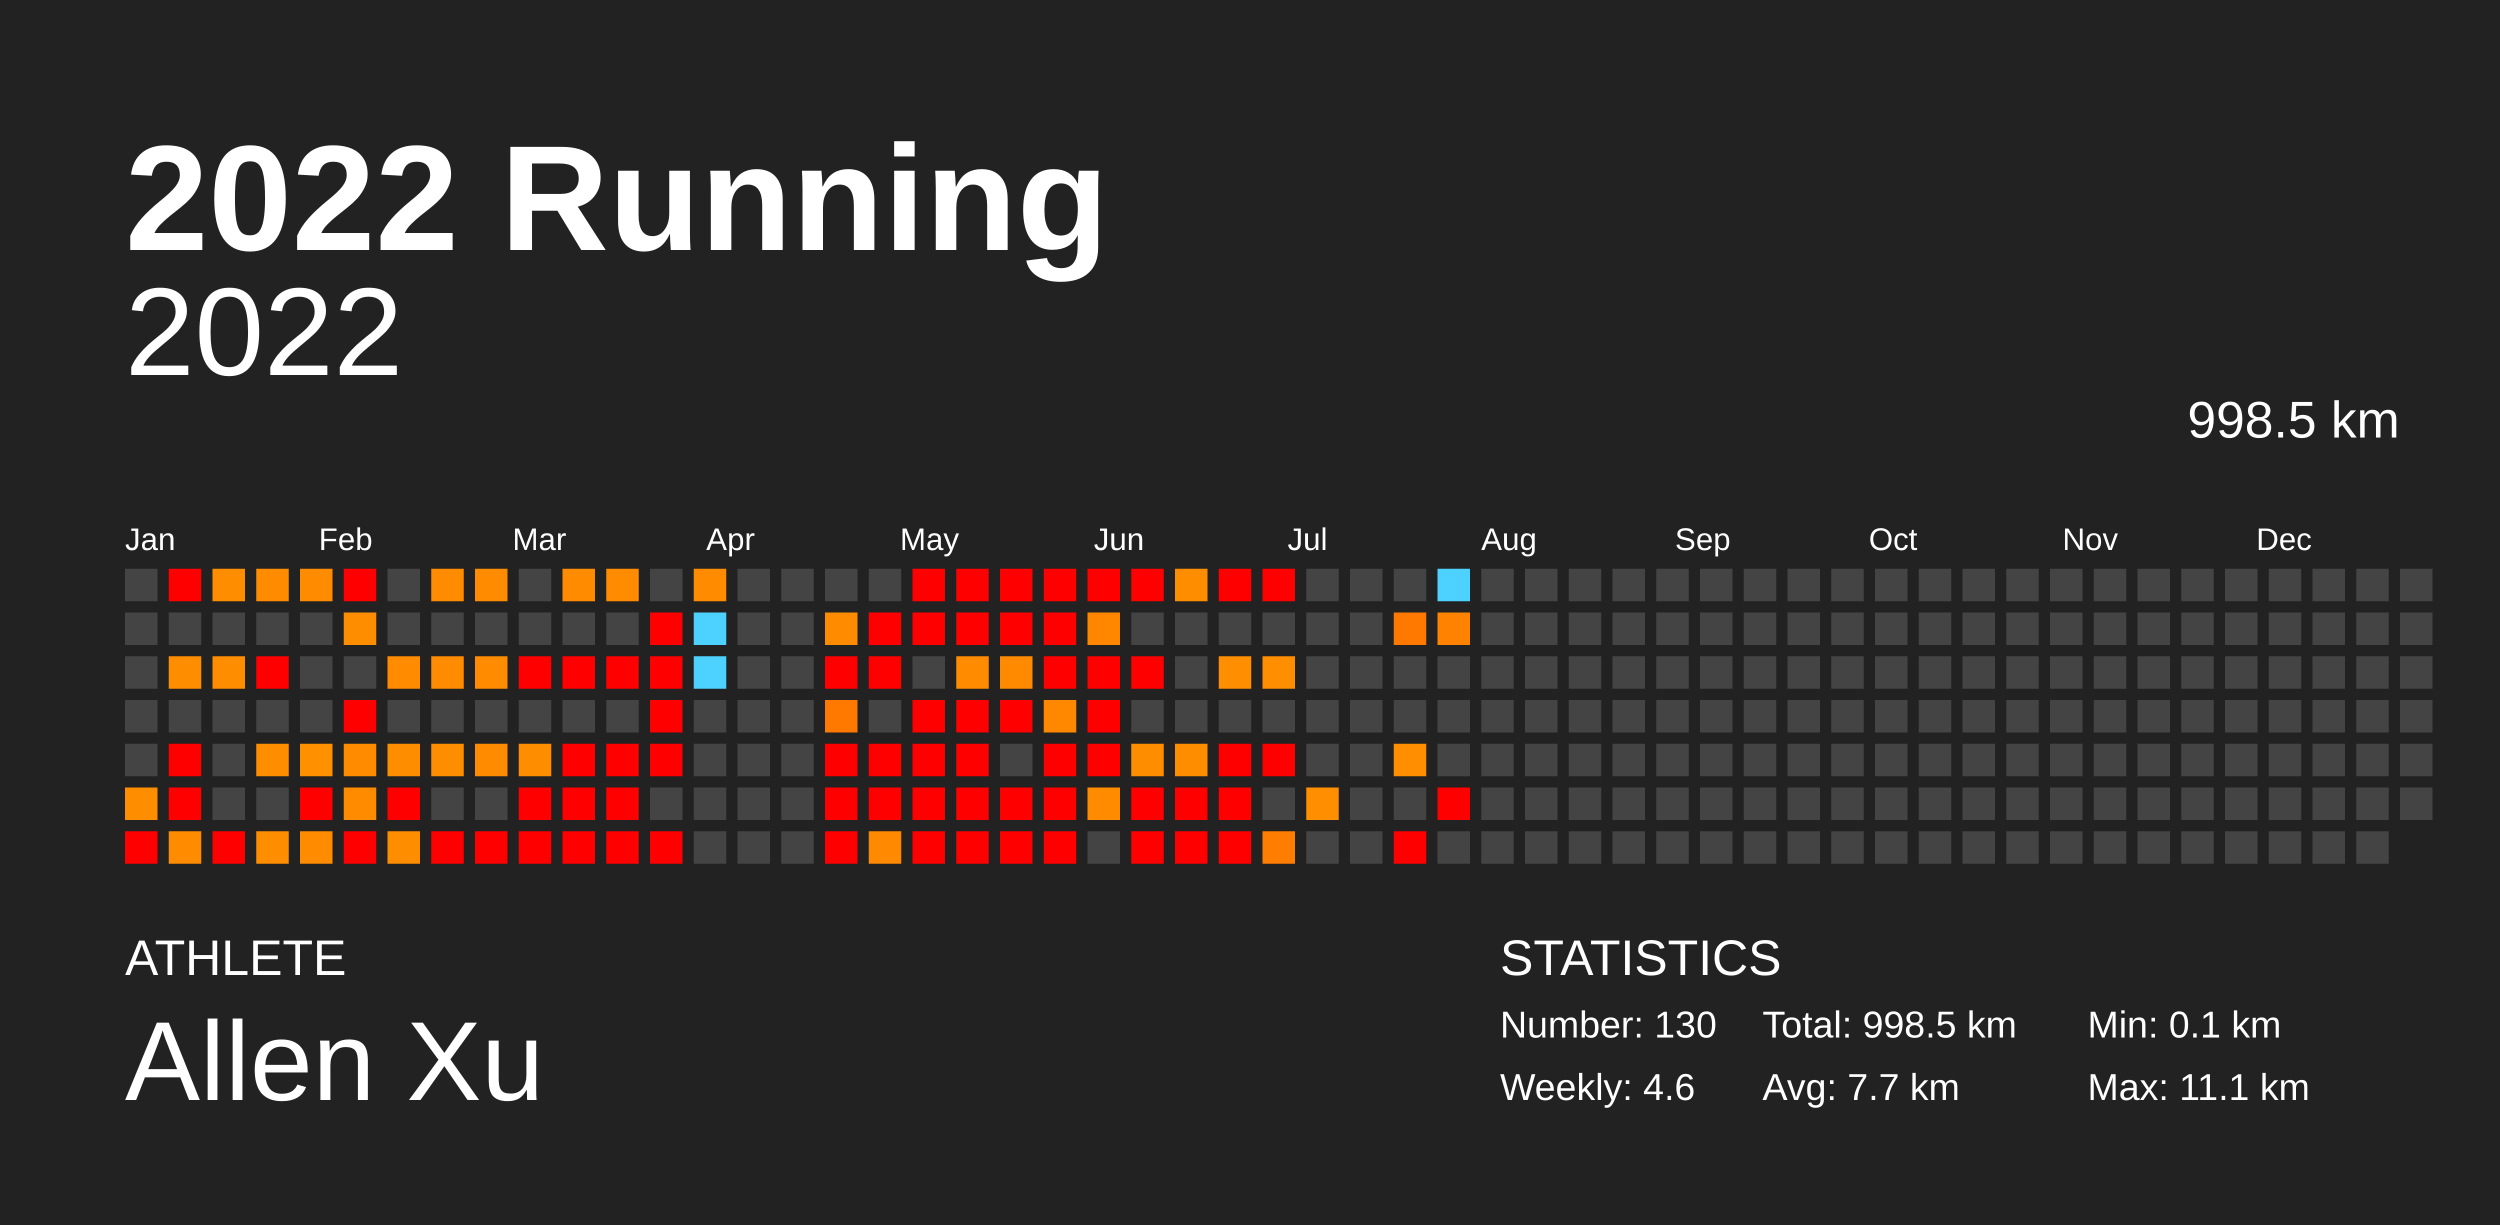
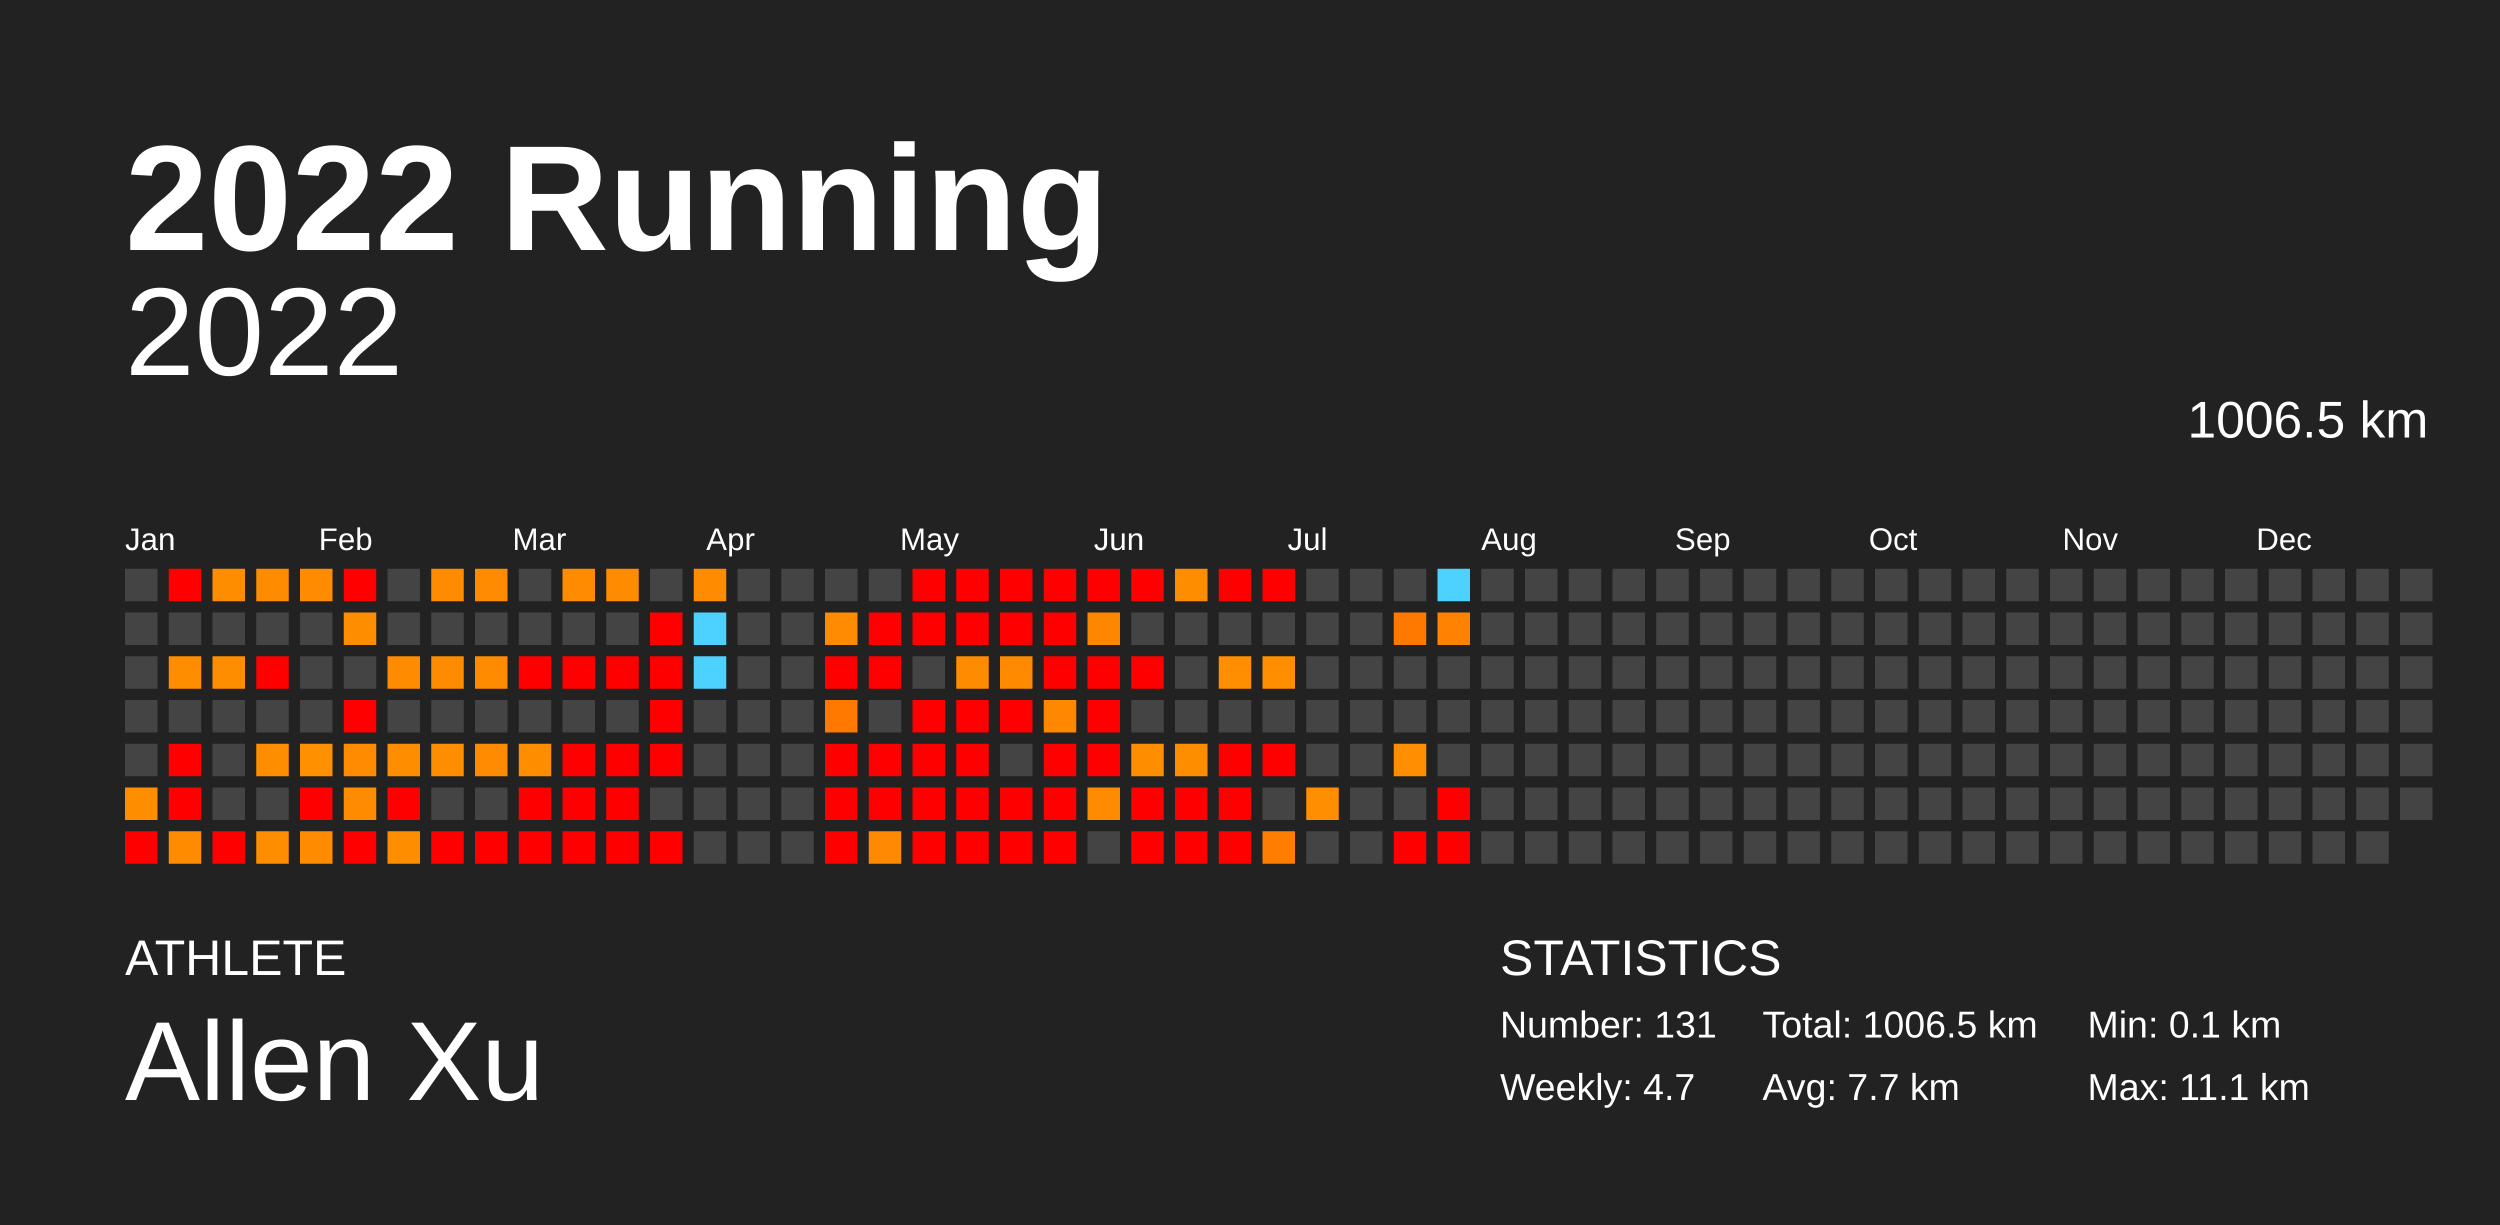
<svg xmlns="http://www.w3.org/2000/svg" baseProfile="full" height="98mm" version="1.1" viewBox="0,0,200,98" width="200mm">
  <defs />
  <rect fill="#222222" height="98" width="200" x="0" y="0" />
  <text fill="#FFFFFF" style="font-size:12px; font-family:Arial; font-weight:bold;" x="10" y="20">2022 Running</text>
  <text fill="#FFFFFF" style="font-size:4px; font-family:Arial" x="10" y="78">ATHLETE</text>
  <text fill="#FFFFFF" style="font-size:9px; font-family:Arial" x="10" y="88">Allen Xu</text>
  <text fill="#FFFFFF" style="font-size:4px; font-family:Arial" x="120" y="78">STATISTICS</text>
-   <text fill="#FFFFFF" style="font-size:3px; font-family:Arial" x="120" y="83">Number: 130</text>
-   <text fill="#FFFFFF" style="font-size:3px; font-family:Arial" x="120" y="88">Weekly: 4.6</text>
-   <text fill="#FFFFFF" style="font-size:3px; font-family:Arial" x="141" y="83">Total: 998.5 km</text>
+   <text fill="#FFFFFF" style="font-size:3px; font-family:Arial" x="120" y="83">Number: 131</text>
+   <text fill="#FFFFFF" style="font-size:3px; font-family:Arial" x="120" y="88">Weekly: 4.7</text>
+   <text fill="#FFFFFF" style="font-size:3px; font-family:Arial" x="141" y="83">Total: 1006.5 km</text>
  <text fill="#FFFFFF" style="font-size:3px; font-family:Arial" x="141" y="88">Avg: 7.7 km</text>
  <text fill="#FFFFFF" style="font-size:3px; font-family:Arial" x="167" y="83">Min: 0.1 km</text>
  <text fill="#FFFFFF" style="font-size:3px; font-family:Arial" x="167" y="88">Max: 11.1 km</text>
  <text alignment-baseline="hanging" fill="#FFFFFF" style="font-size:10.0px; font-family:Arial;" x="10" y="30">2022</text>
-   <text alignment-baseline="hanging" fill="#FFFFFF" style="font-size:4.125px; font-family:Arial;" x="175" y="35">998.5 km</text>
+   <text alignment-baseline="hanging" fill="#FFFFFF" style="font-size:4.125px; font-family:Arial;" x="175" y="35">1006.5 km</text>
  <text fill="#FFFFFF" style="font-size:2.5px; font-family:Arial" x="10.0" y="44">Jan</text>
  <text fill="#FFFFFF" style="font-size:2.5px; font-family:Arial" x="25.5" y="44">Feb</text>
  <text fill="#FFFFFF" style="font-size:2.5px; font-family:Arial" x="41.0" y="44">Mar</text>
  <text fill="#FFFFFF" style="font-size:2.5px; font-family:Arial" x="56.5" y="44">Apr</text>
  <text fill="#FFFFFF" style="font-size:2.5px; font-family:Arial" x="72.0" y="44">May</text>
  <text fill="#FFFFFF" style="font-size:2.5px; font-family:Arial" x="87.5" y="44">Jun</text>
  <text fill="#FFFFFF" style="font-size:2.5px; font-family:Arial" x="103.0" y="44">Jul</text>
  <text fill="#FFFFFF" style="font-size:2.5px; font-family:Arial" x="118.5" y="44">Aug</text>
  <text fill="#FFFFFF" style="font-size:2.5px; font-family:Arial" x="134.0" y="44">Sep</text>
  <text fill="#FFFFFF" style="font-size:2.5px; font-family:Arial" x="149.5" y="44">Oct</text>
  <text fill="#FFFFFF" style="font-size:2.5px; font-family:Arial" x="165.0" y="44">Nov</text>
  <text fill="#FFFFFF" style="font-size:2.5px; font-family:Arial" x="180.5" y="44">Dec</text>
  <rect fill="#444444" height="2.6" width="2.6" x="10.0" y="45.5" />
  <rect fill="#444444" height="2.6" width="2.6" x="10.0" y="49.0" />
  <rect fill="#444444" height="2.6" width="2.6" x="10.0" y="52.5" />
  <rect fill="#444444" height="2.6" width="2.6" x="10.0" y="56.0" />
  <rect fill="#444444" height="2.6" width="2.6" x="10.0" y="59.5" />
  <rect fill="#ff8d00" height="2.6" width="2.6" x="10.0" y="63.0" />
  <rect fill="red" height="2.6" width="2.6" x="10.0" y="66.5" />
  <rect fill="red" height="2.6" width="2.6" x="13.5" y="45.5" />
  <rect fill="#444444" height="2.6" width="2.6" x="13.5" y="49.0" />
  <rect fill="#ff8d00" height="2.6" width="2.6" x="13.5" y="52.5" />
  <rect fill="#444444" height="2.6" width="2.6" x="13.5" y="56.0" />
  <rect fill="red" height="2.6" width="2.6" x="13.5" y="59.5" />
  <rect fill="red" height="2.6" width="2.6" x="13.5" y="63.0" />
  <rect fill="#ff8c00" height="2.6" width="2.6" x="13.5" y="66.5" />
  <rect fill="#ff8d00" height="2.6" width="2.6" x="17.0" y="45.5" />
  <rect fill="#444444" height="2.6" width="2.6" x="17.0" y="49.0" />
  <rect fill="#ff8d00" height="2.6" width="2.6" x="17.0" y="52.5" />
  <rect fill="#444444" height="2.6" width="2.6" x="17.0" y="56.0" />
  <rect fill="#444444" height="2.6" width="2.6" x="17.0" y="59.5" />
  <rect fill="#444444" height="2.6" width="2.6" x="17.0" y="63.0" />
  <rect fill="red" height="2.6" width="2.6" x="17.0" y="66.5" />
  <rect fill="#ff8c00" height="2.6" width="2.6" x="20.5" y="45.5" />
  <rect fill="#444444" height="2.6" width="2.6" x="20.5" y="49.0" />
  <rect fill="red" height="2.6" width="2.6" x="20.5" y="52.5" />
  <rect fill="#444444" height="2.6" width="2.6" x="20.5" y="56.0" />
  <rect fill="#ff8d00" height="2.6" width="2.6" x="20.5" y="59.5" />
  <rect fill="#444444" height="2.6" width="2.6" x="20.5" y="63.0" />
  <rect fill="#ff8d00" height="2.6" width="2.6" x="20.5" y="66.5" />
  <rect fill="#ff8c00" height="2.6" width="2.6" x="24.0" y="45.5" />
  <rect fill="#444444" height="2.6" width="2.6" x="24.0" y="49.0" />
  <rect fill="#444444" height="2.6" width="2.6" x="24.0" y="52.5" />
  <rect fill="#444444" height="2.6" width="2.6" x="24.0" y="56.0" />
  <rect fill="#ff9100" height="2.6" width="2.6" x="24.0" y="59.5" />
  <rect fill="red" height="2.6" width="2.6" x="24.0" y="63.0" />
  <rect fill="#ff8c00" height="2.6" width="2.6" x="24.0" y="66.5" />
  <rect fill="red" height="2.6" width="2.6" x="27.5" y="45.5" />
  <rect fill="#ff8d00" height="2.6" width="2.6" x="27.5" y="49.0" />
  <rect fill="#444444" height="2.6" width="2.6" x="27.5" y="52.5" />
  <rect fill="red" height="2.6" width="2.6" x="27.5" y="56.0" />
  <rect fill="#ff8c00" height="2.6" width="2.6" x="27.5" y="59.5" />
  <rect fill="#ff8c00" height="2.6" width="2.6" x="27.5" y="63.0" />
  <rect fill="red" height="2.6" width="2.6" x="27.5" y="66.5" />
  <rect fill="#444444" height="2.6" width="2.6" x="31.0" y="45.5" />
  <rect fill="#444444" height="2.6" width="2.6" x="31.0" y="49.0" />
  <rect fill="#ff8c00" height="2.6" width="2.6" x="31.0" y="52.5" />
  <rect fill="#444444" height="2.6" width="2.6" x="31.0" y="56.0" />
  <rect fill="#ff8d00" height="2.6" width="2.6" x="31.0" y="59.5" />
  <rect fill="red" height="2.6" width="2.6" x="31.0" y="63.0" />
  <rect fill="#ff8d00" height="2.6" width="2.6" x="31.0" y="66.5" />
  <rect fill="#ff8c00" height="2.6" width="2.6" x="34.5" y="45.5" />
  <rect fill="#444444" height="2.6" width="2.6" x="34.5" y="49.0" />
  <rect fill="#ff8c00" height="2.6" width="2.6" x="34.5" y="52.5" />
  <rect fill="#444444" height="2.6" width="2.6" x="34.5" y="56.0" />
  <rect fill="#ff8d00" height="2.6" width="2.6" x="34.5" y="59.5" />
  <rect fill="#444444" height="2.6" width="2.6" x="34.5" y="63.0" />
  <rect fill="red" height="2.6" width="2.6" x="34.5" y="66.5" />
  <rect fill="#ff8c00" height="2.6" width="2.6" x="38.0" y="45.5" />
  <rect fill="#444444" height="2.6" width="2.6" x="38.0" y="49.0" />
  <rect fill="#ff8c00" height="2.6" width="2.6" x="38.0" y="52.5" />
  <rect fill="#444444" height="2.6" width="2.6" x="38.0" y="56.0" />
  <rect fill="#ff8c00" height="2.6" width="2.6" x="38.0" y="59.5" />
  <rect fill="#444444" height="2.6" width="2.6" x="38.0" y="63.0" />
  <rect fill="red" height="2.6" width="2.6" x="38.0" y="66.5" />
  <rect fill="#444444" height="2.6" width="2.6" x="41.5" y="45.5" />
  <rect fill="#444444" height="2.6" width="2.6" x="41.5" y="49.0" />
  <rect fill="red" height="2.6" width="2.6" x="41.5" y="52.5" />
  <rect fill="#444444" height="2.6" width="2.6" x="41.5" y="56.0" />
  <rect fill="#ff8d00" height="2.6" width="2.6" x="41.5" y="59.5" />
  <rect fill="red" height="2.6" width="2.6" x="41.5" y="63.0" />
  <rect fill="red" height="2.6" width="2.6" x="41.5" y="66.5" />
  <rect fill="#ff8c00" height="2.6" width="2.6" x="45.0" y="45.5" />
  <rect fill="#444444" height="2.6" width="2.6" x="45.0" y="49.0" />
  <rect fill="red" height="2.6" width="2.6" x="45.0" y="52.5" />
  <rect fill="#444444" height="2.6" width="2.6" x="45.0" y="56.0" />
  <rect fill="red" height="2.6" width="2.6" x="45.0" y="59.5" />
  <rect fill="red" height="2.6" width="2.6" x="45.0" y="63.0" />
  <rect fill="red" height="2.6" width="2.6" x="45.0" y="66.5" />
  <rect fill="#ff8c00" height="2.6" width="2.6" x="48.5" y="45.5" />
  <rect fill="#444444" height="2.6" width="2.6" x="48.5" y="49.0" />
  <rect fill="red" height="2.6" width="2.6" x="48.5" y="52.5" />
  <rect fill="#444444" height="2.6" width="2.6" x="48.5" y="56.0" />
  <rect fill="red" height="2.6" width="2.6" x="48.5" y="59.5" />
  <rect fill="red" height="2.6" width="2.6" x="48.5" y="63.0" />
  <rect fill="red" height="2.6" width="2.6" x="48.5" y="66.5" />
  <rect fill="#444444" height="2.6" width="2.6" x="52.0" y="45.5" />
  <rect fill="red" height="2.6" width="2.6" x="52.0" y="49.0" />
  <rect fill="red" height="2.6" width="2.6" x="52.0" y="52.5" />
  <rect fill="red" height="2.6" width="2.6" x="52.0" y="56.0" />
  <rect fill="red" height="2.6" width="2.6" x="52.0" y="59.5" />
  <rect fill="#444444" height="2.6" width="2.6" x="52.0" y="63.0" />
  <rect fill="red" height="2.6" width="2.6" x="52.0" y="66.5" />
  <rect fill="#ff8b00" height="2.6" width="2.6" x="55.5" y="45.5" />
  <rect fill="#4dd2ff" height="2.6" width="2.6" x="55.5" y="49.0" />
  <rect fill="#4dd2ff" height="2.6" width="2.6" x="55.5" y="52.5" />
  <rect fill="#444444" height="2.6" width="2.6" x="55.5" y="56.0" />
  <rect fill="#444444" height="2.6" width="2.6" x="55.5" y="59.5" />
  <rect fill="#444444" height="2.6" width="2.6" x="55.5" y="63.0" />
  <rect fill="#444444" height="2.6" width="2.6" x="55.5" y="66.5" />
  <rect fill="#444444" height="2.6" width="2.6" x="59.0" y="45.5" />
  <rect fill="#444444" height="2.6" width="2.6" x="59.0" y="49.0" />
  <rect fill="#444444" height="2.6" width="2.6" x="59.0" y="52.5" />
  <rect fill="#444444" height="2.6" width="2.6" x="59.0" y="56.0" />
  <rect fill="#444444" height="2.6" width="2.6" x="59.0" y="59.5" />
  <rect fill="#444444" height="2.6" width="2.6" x="59.0" y="63.0" />
  <rect fill="#444444" height="2.6" width="2.6" x="59.0" y="66.5" />
  <rect fill="#444444" height="2.6" width="2.6" x="62.5" y="45.5" />
  <rect fill="#444444" height="2.6" width="2.6" x="62.5" y="49.0" />
  <rect fill="#444444" height="2.6" width="2.6" x="62.5" y="52.5" />
  <rect fill="#444444" height="2.6" width="2.6" x="62.5" y="56.0" />
  <rect fill="#444444" height="2.6" width="2.6" x="62.5" y="59.5" />
  <rect fill="#444444" height="2.6" width="2.6" x="62.5" y="63.0" />
  <rect fill="#444444" height="2.6" width="2.6" x="62.5" y="66.5" />
  <rect fill="#444444" height="2.6" width="2.6" x="66.0" y="45.5" />
  <rect fill="#ff8b00" height="2.6" width="2.6" x="66.0" y="49.0" />
  <rect fill="red" height="2.6" width="2.6" x="66.0" y="52.5" />
  <rect fill="#ff7800" height="2.6" width="2.6" x="66.0" y="56.0" />
  <rect fill="red" height="2.6" width="2.6" x="66.0" y="59.5" />
  <rect fill="red" height="2.6" width="2.6" x="66.0" y="63.0" />
  <rect fill="red" height="2.6" width="2.6" x="66.0" y="66.5" />
  <rect fill="#444444" height="2.6" width="2.6" x="69.5" y="45.5" />
  <rect fill="red" height="2.6" width="2.6" x="69.5" y="49.0" />
  <rect fill="red" height="2.6" width="2.6" x="69.5" y="52.5" />
  <rect fill="#444444" height="2.6" width="2.6" x="69.5" y="56.0" />
  <rect fill="red" height="2.6" width="2.6" x="69.5" y="59.5" />
  <rect fill="red" height="2.6" width="2.6" x="69.5" y="63.0" />
  <rect fill="#ff8900" height="2.6" width="2.6" x="69.5" y="66.5" />
  <rect fill="red" height="2.6" width="2.6" x="73.0" y="45.5" />
  <rect fill="red" height="2.6" width="2.6" x="73.0" y="49.0" />
  <rect fill="#444444" height="2.6" width="2.6" x="73.0" y="52.5" />
  <rect fill="red" height="2.6" width="2.6" x="73.0" y="56.0" />
  <rect fill="red" height="2.6" width="2.6" x="73.0" y="59.5" />
  <rect fill="red" height="2.6" width="2.6" x="73.0" y="63.0" />
  <rect fill="red" height="2.6" width="2.6" x="73.0" y="66.5" />
  <rect fill="red" height="2.6" width="2.6" x="76.5" y="45.5" />
  <rect fill="red" height="2.6" width="2.6" x="76.5" y="49.0" />
  <rect fill="#ff8c00" height="2.6" width="2.6" x="76.5" y="52.5" />
  <rect fill="red" height="2.6" width="2.6" x="76.5" y="56.0" />
  <rect fill="red" height="2.6" width="2.6" x="76.5" y="59.5" />
  <rect fill="red" height="2.6" width="2.6" x="76.5" y="63.0" />
  <rect fill="red" height="2.6" width="2.6" x="76.5" y="66.5" />
  <rect fill="red" height="2.6" width="2.6" x="80.0" y="45.5" />
  <rect fill="red" height="2.6" width="2.6" x="80.0" y="49.0" />
  <rect fill="#ff8a00" height="2.6" width="2.6" x="80.0" y="52.5" />
  <rect fill="red" height="2.6" width="2.6" x="80.0" y="56.0" />
  <rect fill="#444444" height="2.6" width="2.6" x="80.0" y="59.5" />
  <rect fill="red" height="2.6" width="2.6" x="80.0" y="63.0" />
  <rect fill="red" height="2.6" width="2.6" x="80.0" y="66.5" />
  <rect fill="red" height="2.6" width="2.6" x="83.5" y="45.5" />
  <rect fill="red" height="2.6" width="2.6" x="83.5" y="49.0" />
  <rect fill="red" height="2.6" width="2.6" x="83.5" y="52.5" />
  <rect fill="#ff8800" height="2.6" width="2.6" x="83.5" y="56.0" />
  <rect fill="red" height="2.6" width="2.6" x="83.5" y="59.5" />
  <rect fill="red" height="2.6" width="2.6" x="83.5" y="63.0" />
  <rect fill="red" height="2.6" width="2.6" x="83.5" y="66.5" />
  <rect fill="red" height="2.6" width="2.6" x="87.0" y="45.5" />
  <rect fill="#ff8700" height="2.6" width="2.6" x="87.0" y="49.0" />
  <rect fill="red" height="2.6" width="2.6" x="87.0" y="52.5" />
  <rect fill="red" height="2.6" width="2.6" x="87.0" y="56.0" />
  <rect fill="red" height="2.6" width="2.6" x="87.0" y="59.5" />
  <rect fill="#ff8c00" height="2.6" width="2.6" x="87.0" y="63.0" />
  <rect fill="#444444" height="2.6" width="2.6" x="87.0" y="66.5" />
  <rect fill="red" height="2.6" width="2.6" x="90.5" y="45.5" />
  <rect fill="#444444" height="2.6" width="2.6" x="90.5" y="49.0" />
  <rect fill="red" height="2.6" width="2.6" x="90.5" y="52.5" />
  <rect fill="#444444" height="2.6" width="2.6" x="90.5" y="56.0" />
  <rect fill="#ff8d00" height="2.6" width="2.6" x="90.5" y="59.5" />
  <rect fill="red" height="2.6" width="2.6" x="90.5" y="63.0" />
  <rect fill="red" height="2.6" width="2.6" x="90.5" y="66.5" />
  <rect fill="#ff8d00" height="2.6" width="2.6" x="94.0" y="45.5" />
  <rect fill="#444444" height="2.6" width="2.6" x="94.0" y="49.0" />
  <rect fill="#444444" height="2.6" width="2.6" x="94.0" y="52.5" />
  <rect fill="#444444" height="2.6" width="2.6" x="94.0" y="56.0" />
  <rect fill="#ff8d00" height="2.6" width="2.6" x="94.0" y="59.5" />
  <rect fill="red" height="2.6" width="2.6" x="94.0" y="63.0" />
  <rect fill="red" height="2.6" width="2.6" x="94.0" y="66.5" />
  <rect fill="red" height="2.6" width="2.6" x="97.5" y="45.5" />
  <rect fill="#444444" height="2.6" width="2.6" x="97.5" y="49.0" />
  <rect fill="#ff8e00" height="2.6" width="2.6" x="97.5" y="52.5" />
  <rect fill="#444444" height="2.6" width="2.6" x="97.5" y="56.0" />
  <rect fill="red" height="2.6" width="2.6" x="97.5" y="59.5" />
  <rect fill="red" height="2.6" width="2.6" x="97.5" y="63.0" />
  <rect fill="red" height="2.6" width="2.6" x="97.5" y="66.5" />
  <rect fill="red" height="2.6" width="2.6" x="101.0" y="45.5" />
  <rect fill="#444444" height="2.6" width="2.6" x="101.0" y="49.0" />
  <rect fill="#ff8e00" height="2.6" width="2.6" x="101.0" y="52.5" />
  <rect fill="#444444" height="2.6" width="2.6" x="101.0" y="56.0" />
  <rect fill="red" height="2.6" width="2.6" x="101.0" y="59.5" />
  <rect fill="#444444" height="2.6" width="2.6" x="101.0" y="63.0" />
  <rect fill="#ff7d00" height="2.6" width="2.6" x="101.0" y="66.5" />
  <rect fill="#444444" height="2.6" width="2.6" x="104.5" y="45.5" />
  <rect fill="#444444" height="2.6" width="2.6" x="104.5" y="49.0" />
  <rect fill="#444444" height="2.6" width="2.6" x="104.5" y="52.5" />
  <rect fill="#444444" height="2.6" width="2.6" x="104.5" y="56.0" />
  <rect fill="#444444" height="2.6" width="2.6" x="104.5" y="59.5" />
  <rect fill="#ff8e00" height="2.6" width="2.6" x="104.5" y="63.0" />
  <rect fill="#444444" height="2.6" width="2.6" x="104.5" y="66.5" />
  <rect fill="#444444" height="2.6" width="2.6" x="108.0" y="45.5" />
  <rect fill="#444444" height="2.6" width="2.6" x="108.0" y="49.0" />
  <rect fill="#444444" height="2.6" width="2.6" x="108.0" y="52.5" />
  <rect fill="#444444" height="2.6" width="2.6" x="108.0" y="56.0" />
  <rect fill="#444444" height="2.6" width="2.6" x="108.0" y="59.5" />
  <rect fill="#444444" height="2.6" width="2.6" x="108.0" y="63.0" />
  <rect fill="#444444" height="2.6" width="2.6" x="108.0" y="66.5" />
  <rect fill="#444444" height="2.6" width="2.6" x="111.5" y="45.5" />
  <rect fill="#ff7900" height="2.6" width="2.6" x="111.5" y="49.0" />
  <rect fill="#444444" height="2.6" width="2.6" x="111.5" y="52.5" />
  <rect fill="#444444" height="2.6" width="2.6" x="111.5" y="56.0" />
  <rect fill="#ff8e00" height="2.6" width="2.6" x="111.5" y="59.5" />
  <rect fill="#444444" height="2.6" width="2.6" x="111.5" y="63.0" />
  <rect fill="red" height="2.6" width="2.6" x="111.5" y="66.5" />
  <rect fill="#4dd2ff" height="2.6" width="2.6" x="115.0" y="45.5" />
  <rect fill="#ff8200" height="2.6" width="2.6" x="115.0" y="49.0" />
  <rect fill="#444444" height="2.6" width="2.6" x="115.0" y="52.5" />
  <rect fill="#444444" height="2.6" width="2.6" x="115.0" y="56.0" />
  <rect fill="#444444" height="2.6" width="2.6" x="115.0" y="59.5" />
  <rect fill="red" height="2.6" width="2.6" x="115.0" y="63.0" />
-   <rect fill="#444444" height="2.6" width="2.6" x="115.0" y="66.5" />
+   <rect fill="red" height="2.6" width="2.6" x="115.0" y="66.5" />
  <rect fill="#444444" height="2.6" width="2.6" x="118.5" y="45.5" />
  <rect fill="#444444" height="2.6" width="2.6" x="118.5" y="49.0" />
  <rect fill="#444444" height="2.6" width="2.6" x="118.5" y="52.5" />
  <rect fill="#444444" height="2.6" width="2.6" x="118.5" y="56.0" />
  <rect fill="#444444" height="2.6" width="2.6" x="118.5" y="59.5" />
  <rect fill="#444444" height="2.6" width="2.6" x="118.5" y="63.0" />
  <rect fill="#444444" height="2.6" width="2.6" x="118.5" y="66.5" />
  <rect fill="#444444" height="2.6" width="2.6" x="122.0" y="45.5" />
  <rect fill="#444444" height="2.6" width="2.6" x="122.0" y="49.0" />
  <rect fill="#444444" height="2.6" width="2.6" x="122.0" y="52.5" />
  <rect fill="#444444" height="2.6" width="2.6" x="122.0" y="56.0" />
  <rect fill="#444444" height="2.6" width="2.6" x="122.0" y="59.5" />
  <rect fill="#444444" height="2.6" width="2.6" x="122.0" y="63.0" />
  <rect fill="#444444" height="2.6" width="2.6" x="122.0" y="66.5" />
  <rect fill="#444444" height="2.6" width="2.6" x="125.5" y="45.5" />
  <rect fill="#444444" height="2.6" width="2.6" x="125.5" y="49.0" />
  <rect fill="#444444" height="2.6" width="2.6" x="125.5" y="52.5" />
  <rect fill="#444444" height="2.6" width="2.6" x="125.5" y="56.0" />
  <rect fill="#444444" height="2.6" width="2.6" x="125.5" y="59.5" />
  <rect fill="#444444" height="2.6" width="2.6" x="125.5" y="63.0" />
  <rect fill="#444444" height="2.6" width="2.6" x="125.5" y="66.5" />
  <rect fill="#444444" height="2.6" width="2.6" x="129.0" y="45.5" />
  <rect fill="#444444" height="2.6" width="2.6" x="129.0" y="49.0" />
  <rect fill="#444444" height="2.6" width="2.6" x="129.0" y="52.5" />
  <rect fill="#444444" height="2.6" width="2.6" x="129.0" y="56.0" />
  <rect fill="#444444" height="2.6" width="2.6" x="129.0" y="59.5" />
  <rect fill="#444444" height="2.6" width="2.6" x="129.0" y="63.0" />
  <rect fill="#444444" height="2.6" width="2.6" x="129.0" y="66.5" />
  <rect fill="#444444" height="2.6" width="2.6" x="132.5" y="45.5" />
  <rect fill="#444444" height="2.6" width="2.6" x="132.5" y="49.0" />
  <rect fill="#444444" height="2.6" width="2.6" x="132.5" y="52.5" />
  <rect fill="#444444" height="2.6" width="2.6" x="132.5" y="56.0" />
  <rect fill="#444444" height="2.6" width="2.6" x="132.5" y="59.5" />
  <rect fill="#444444" height="2.6" width="2.6" x="132.5" y="63.0" />
  <rect fill="#444444" height="2.6" width="2.6" x="132.5" y="66.5" />
  <rect fill="#444444" height="2.6" width="2.6" x="136.0" y="45.5" />
  <rect fill="#444444" height="2.6" width="2.6" x="136.0" y="49.0" />
  <rect fill="#444444" height="2.6" width="2.6" x="136.0" y="52.5" />
  <rect fill="#444444" height="2.6" width="2.6" x="136.0" y="56.0" />
  <rect fill="#444444" height="2.6" width="2.6" x="136.0" y="59.5" />
  <rect fill="#444444" height="2.6" width="2.6" x="136.0" y="63.0" />
  <rect fill="#444444" height="2.6" width="2.6" x="136.0" y="66.5" />
  <rect fill="#444444" height="2.6" width="2.6" x="139.5" y="45.5" />
  <rect fill="#444444" height="2.6" width="2.6" x="139.5" y="49.0" />
  <rect fill="#444444" height="2.6" width="2.6" x="139.5" y="52.5" />
  <rect fill="#444444" height="2.6" width="2.6" x="139.5" y="56.0" />
  <rect fill="#444444" height="2.6" width="2.6" x="139.5" y="59.5" />
  <rect fill="#444444" height="2.6" width="2.6" x="139.5" y="63.0" />
  <rect fill="#444444" height="2.6" width="2.6" x="139.5" y="66.5" />
  <rect fill="#444444" height="2.6" width="2.6" x="143.0" y="45.5" />
  <rect fill="#444444" height="2.6" width="2.6" x="143.0" y="49.0" />
  <rect fill="#444444" height="2.6" width="2.6" x="143.0" y="52.5" />
  <rect fill="#444444" height="2.6" width="2.6" x="143.0" y="56.0" />
  <rect fill="#444444" height="2.6" width="2.6" x="143.0" y="59.5" />
  <rect fill="#444444" height="2.6" width="2.6" x="143.0" y="63.0" />
  <rect fill="#444444" height="2.6" width="2.6" x="143.0" y="66.5" />
  <rect fill="#444444" height="2.6" width="2.6" x="146.5" y="45.5" />
  <rect fill="#444444" height="2.6" width="2.6" x="146.5" y="49.0" />
  <rect fill="#444444" height="2.6" width="2.6" x="146.5" y="52.5" />
  <rect fill="#444444" height="2.6" width="2.6" x="146.5" y="56.0" />
  <rect fill="#444444" height="2.6" width="2.6" x="146.5" y="59.5" />
  <rect fill="#444444" height="2.6" width="2.6" x="146.5" y="63.0" />
  <rect fill="#444444" height="2.6" width="2.6" x="146.5" y="66.5" />
  <rect fill="#444444" height="2.6" width="2.6" x="150.0" y="45.5" />
  <rect fill="#444444" height="2.6" width="2.6" x="150.0" y="49.0" />
  <rect fill="#444444" height="2.6" width="2.6" x="150.0" y="52.5" />
  <rect fill="#444444" height="2.6" width="2.6" x="150.0" y="56.0" />
  <rect fill="#444444" height="2.6" width="2.6" x="150.0" y="59.5" />
  <rect fill="#444444" height="2.6" width="2.6" x="150.0" y="63.0" />
  <rect fill="#444444" height="2.6" width="2.6" x="150.0" y="66.5" />
  <rect fill="#444444" height="2.6" width="2.6" x="153.5" y="45.5" />
  <rect fill="#444444" height="2.6" width="2.6" x="153.5" y="49.0" />
  <rect fill="#444444" height="2.6" width="2.6" x="153.5" y="52.5" />
  <rect fill="#444444" height="2.6" width="2.6" x="153.5" y="56.0" />
  <rect fill="#444444" height="2.6" width="2.6" x="153.5" y="59.5" />
  <rect fill="#444444" height="2.6" width="2.6" x="153.5" y="63.0" />
  <rect fill="#444444" height="2.6" width="2.6" x="153.5" y="66.5" />
  <rect fill="#444444" height="2.6" width="2.6" x="157.0" y="45.5" />
  <rect fill="#444444" height="2.6" width="2.6" x="157.0" y="49.0" />
  <rect fill="#444444" height="2.6" width="2.6" x="157.0" y="52.5" />
  <rect fill="#444444" height="2.6" width="2.6" x="157.0" y="56.0" />
  <rect fill="#444444" height="2.6" width="2.6" x="157.0" y="59.5" />
  <rect fill="#444444" height="2.6" width="2.6" x="157.0" y="63.0" />
  <rect fill="#444444" height="2.6" width="2.6" x="157.0" y="66.5" />
  <rect fill="#444444" height="2.6" width="2.6" x="160.5" y="45.5" />
  <rect fill="#444444" height="2.6" width="2.6" x="160.5" y="49.0" />
  <rect fill="#444444" height="2.6" width="2.6" x="160.5" y="52.5" />
  <rect fill="#444444" height="2.6" width="2.6" x="160.5" y="56.0" />
  <rect fill="#444444" height="2.6" width="2.6" x="160.5" y="59.5" />
  <rect fill="#444444" height="2.6" width="2.6" x="160.5" y="63.0" />
  <rect fill="#444444" height="2.6" width="2.6" x="160.5" y="66.5" />
  <rect fill="#444444" height="2.6" width="2.6" x="164.0" y="45.5" />
  <rect fill="#444444" height="2.6" width="2.6" x="164.0" y="49.0" />
  <rect fill="#444444" height="2.6" width="2.6" x="164.0" y="52.5" />
  <rect fill="#444444" height="2.6" width="2.6" x="164.0" y="56.0" />
  <rect fill="#444444" height="2.6" width="2.6" x="164.0" y="59.5" />
  <rect fill="#444444" height="2.6" width="2.6" x="164.0" y="63.0" />
  <rect fill="#444444" height="2.6" width="2.6" x="164.0" y="66.5" />
  <rect fill="#444444" height="2.6" width="2.6" x="167.5" y="45.5" />
  <rect fill="#444444" height="2.6" width="2.6" x="167.5" y="49.0" />
  <rect fill="#444444" height="2.6" width="2.6" x="167.5" y="52.5" />
  <rect fill="#444444" height="2.6" width="2.6" x="167.5" y="56.0" />
  <rect fill="#444444" height="2.6" width="2.6" x="167.5" y="59.5" />
  <rect fill="#444444" height="2.6" width="2.6" x="167.5" y="63.0" />
  <rect fill="#444444" height="2.6" width="2.6" x="167.5" y="66.5" />
  <rect fill="#444444" height="2.6" width="2.6" x="171.0" y="45.5" />
  <rect fill="#444444" height="2.6" width="2.6" x="171.0" y="49.0" />
  <rect fill="#444444" height="2.6" width="2.6" x="171.0" y="52.5" />
  <rect fill="#444444" height="2.6" width="2.6" x="171.0" y="56.0" />
  <rect fill="#444444" height="2.6" width="2.6" x="171.0" y="59.5" />
  <rect fill="#444444" height="2.6" width="2.6" x="171.0" y="63.0" />
  <rect fill="#444444" height="2.6" width="2.6" x="171.0" y="66.5" />
  <rect fill="#444444" height="2.6" width="2.6" x="174.5" y="45.5" />
  <rect fill="#444444" height="2.6" width="2.6" x="174.5" y="49.0" />
  <rect fill="#444444" height="2.6" width="2.6" x="174.5" y="52.5" />
  <rect fill="#444444" height="2.6" width="2.6" x="174.5" y="56.0" />
  <rect fill="#444444" height="2.6" width="2.6" x="174.5" y="59.5" />
  <rect fill="#444444" height="2.6" width="2.6" x="174.5" y="63.0" />
  <rect fill="#444444" height="2.6" width="2.6" x="174.5" y="66.5" />
  <rect fill="#444444" height="2.6" width="2.6" x="178.0" y="45.5" />
  <rect fill="#444444" height="2.6" width="2.6" x="178.0" y="49.0" />
  <rect fill="#444444" height="2.6" width="2.6" x="178.0" y="52.5" />
  <rect fill="#444444" height="2.6" width="2.6" x="178.0" y="56.0" />
  <rect fill="#444444" height="2.6" width="2.6" x="178.0" y="59.5" />
  <rect fill="#444444" height="2.6" width="2.6" x="178.0" y="63.0" />
  <rect fill="#444444" height="2.6" width="2.6" x="178.0" y="66.5" />
  <rect fill="#444444" height="2.6" width="2.6" x="181.5" y="45.5" />
  <rect fill="#444444" height="2.6" width="2.6" x="181.5" y="49.0" />
  <rect fill="#444444" height="2.6" width="2.6" x="181.5" y="52.5" />
  <rect fill="#444444" height="2.6" width="2.6" x="181.5" y="56.0" />
  <rect fill="#444444" height="2.6" width="2.6" x="181.5" y="59.5" />
  <rect fill="#444444" height="2.6" width="2.6" x="181.5" y="63.0" />
  <rect fill="#444444" height="2.6" width="2.6" x="181.5" y="66.5" />
  <rect fill="#444444" height="2.6" width="2.6" x="185.0" y="45.5" />
  <rect fill="#444444" height="2.6" width="2.6" x="185.0" y="49.0" />
  <rect fill="#444444" height="2.6" width="2.6" x="185.0" y="52.5" />
  <rect fill="#444444" height="2.6" width="2.6" x="185.0" y="56.0" />
  <rect fill="#444444" height="2.6" width="2.6" x="185.0" y="59.5" />
  <rect fill="#444444" height="2.6" width="2.6" x="185.0" y="63.0" />
  <rect fill="#444444" height="2.6" width="2.6" x="185.0" y="66.5" />
  <rect fill="#444444" height="2.6" width="2.6" x="188.5" y="45.5" />
  <rect fill="#444444" height="2.6" width="2.6" x="188.5" y="49.0" />
  <rect fill="#444444" height="2.6" width="2.6" x="188.5" y="52.5" />
  <rect fill="#444444" height="2.6" width="2.6" x="188.5" y="56.0" />
  <rect fill="#444444" height="2.6" width="2.6" x="188.5" y="59.5" />
  <rect fill="#444444" height="2.6" width="2.6" x="188.5" y="63.0" />
  <rect fill="#444444" height="2.6" width="2.6" x="188.5" y="66.5" />
  <rect fill="#444444" height="2.6" width="2.6" x="192.0" y="45.5" />
  <rect fill="#444444" height="2.6" width="2.6" x="192.0" y="49.0" />
  <rect fill="#444444" height="2.6" width="2.6" x="192.0" y="52.5" />
  <rect fill="#444444" height="2.6" width="2.6" x="192.0" y="56.0" />
  <rect fill="#444444" height="2.6" width="2.6" x="192.0" y="59.5" />
  <rect fill="#444444" height="2.6" width="2.6" x="192.0" y="63.0" />
</svg>
